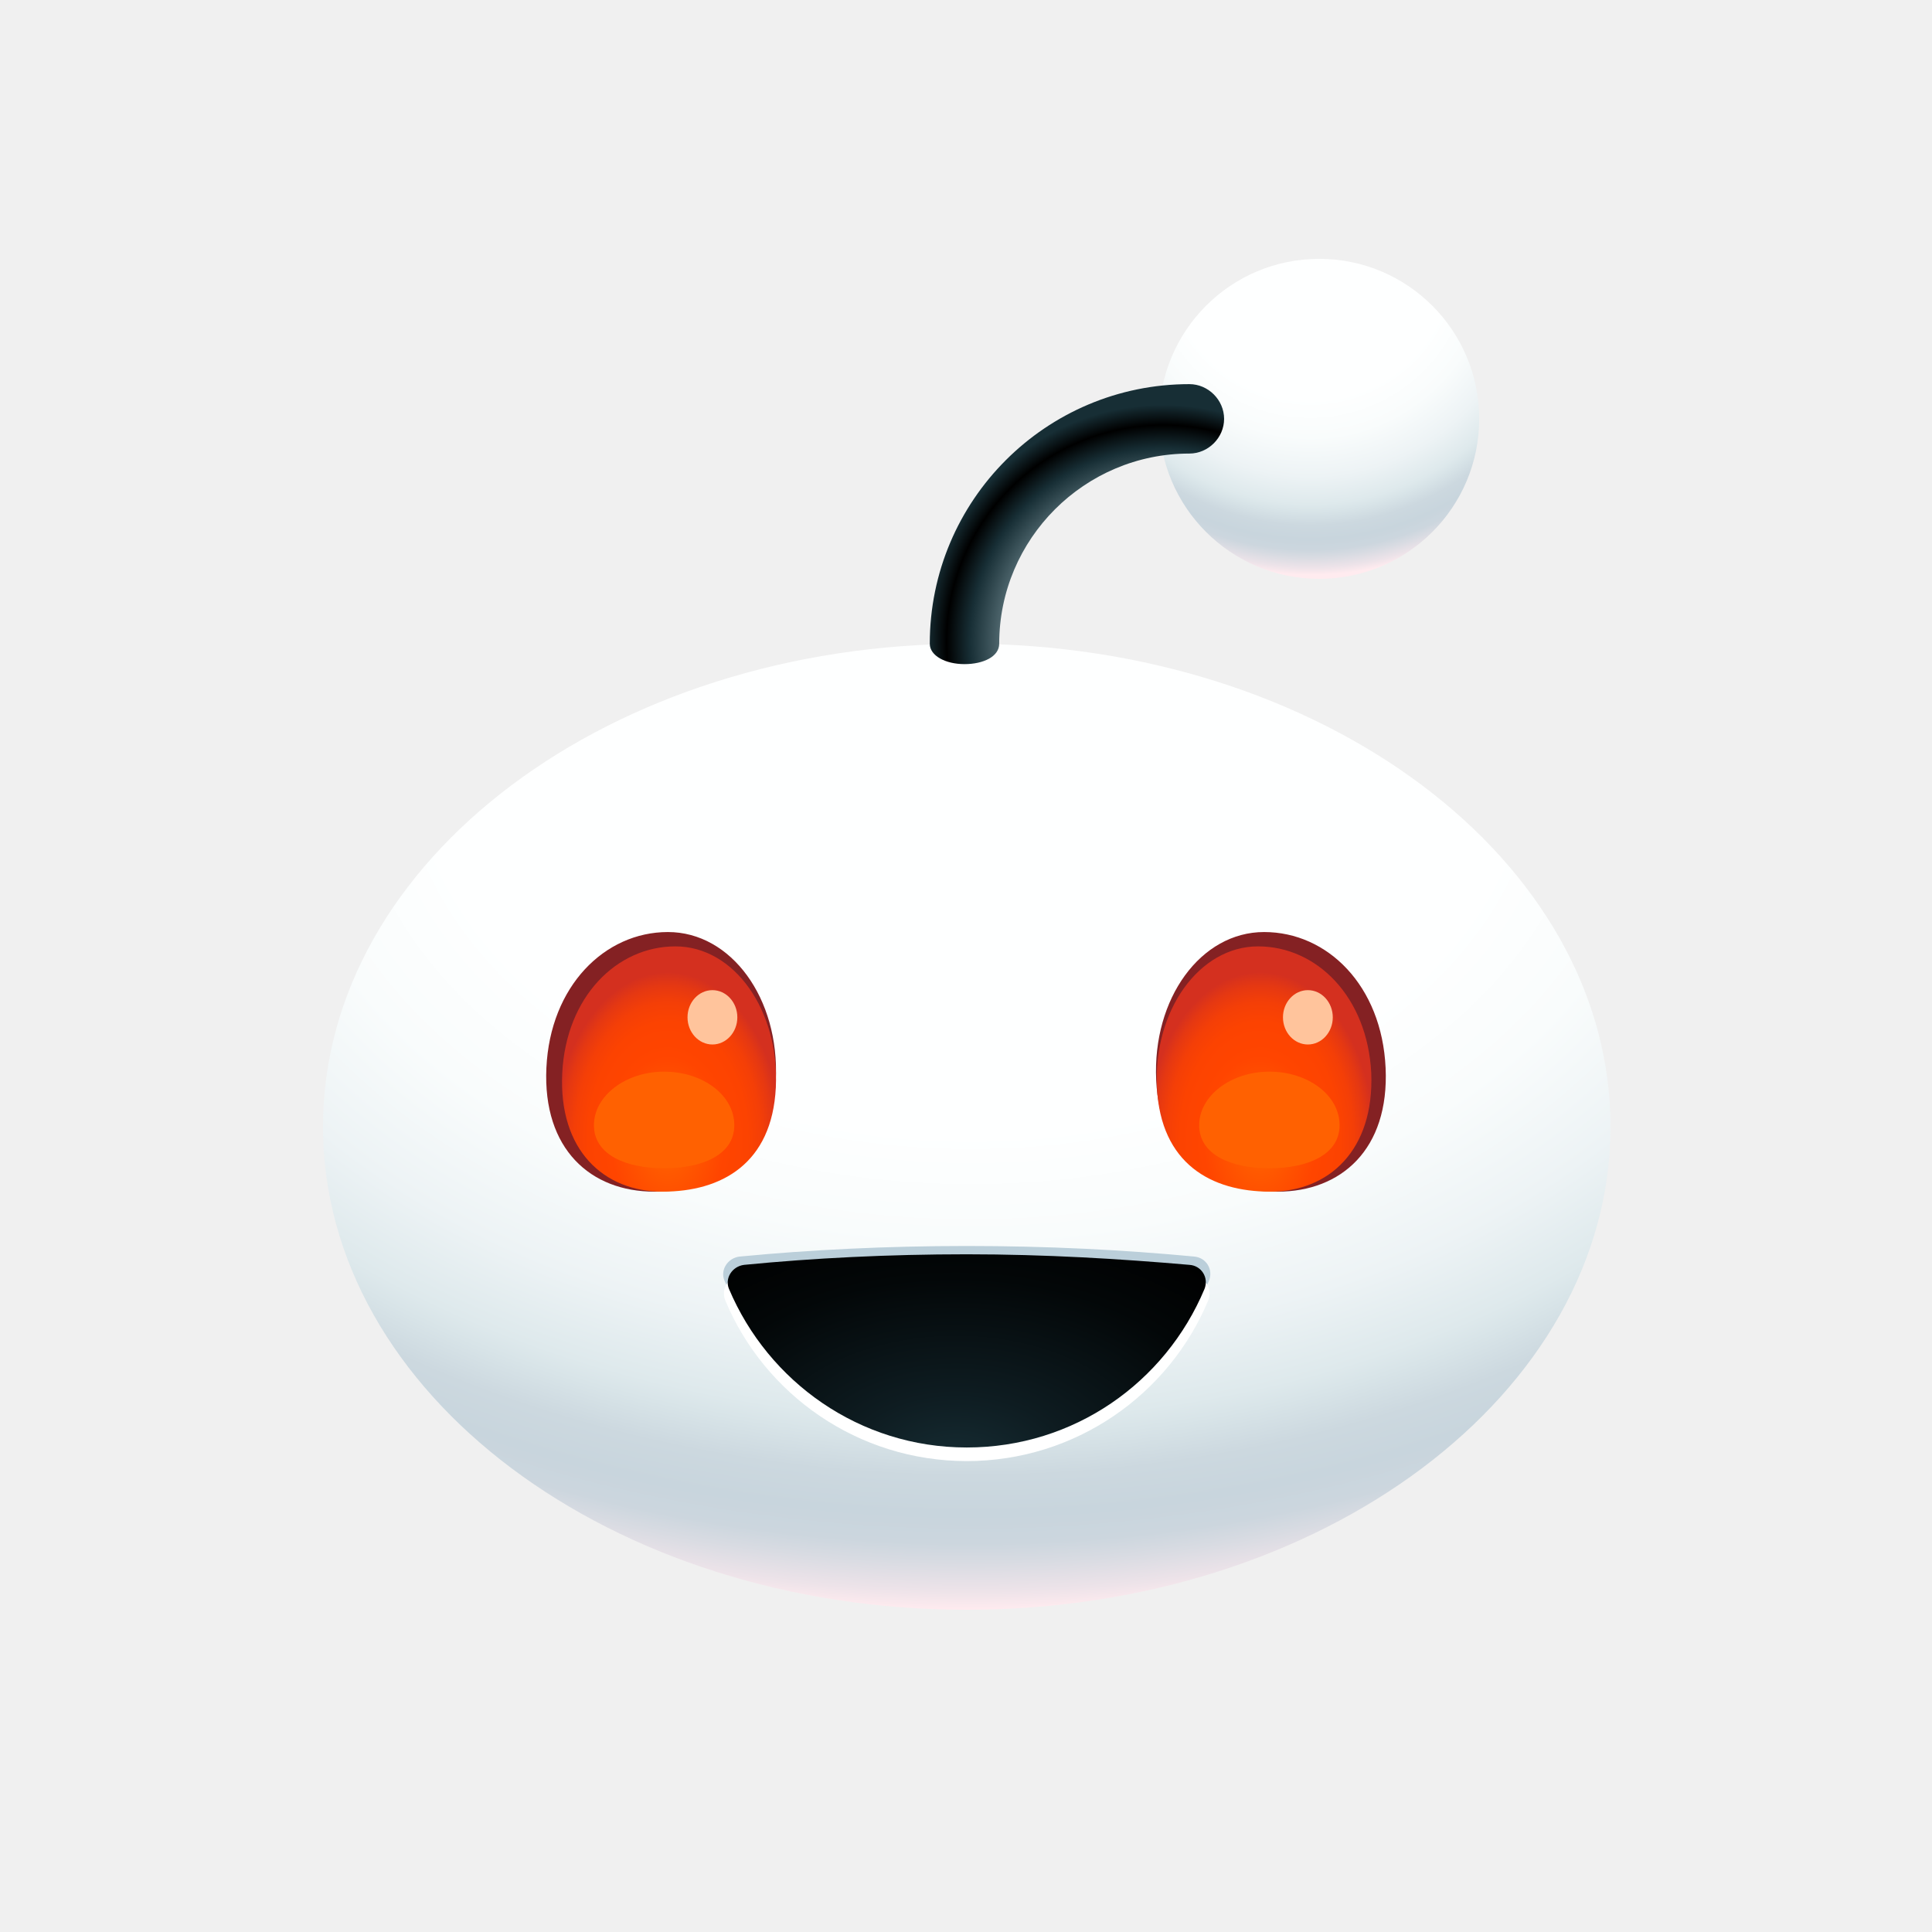
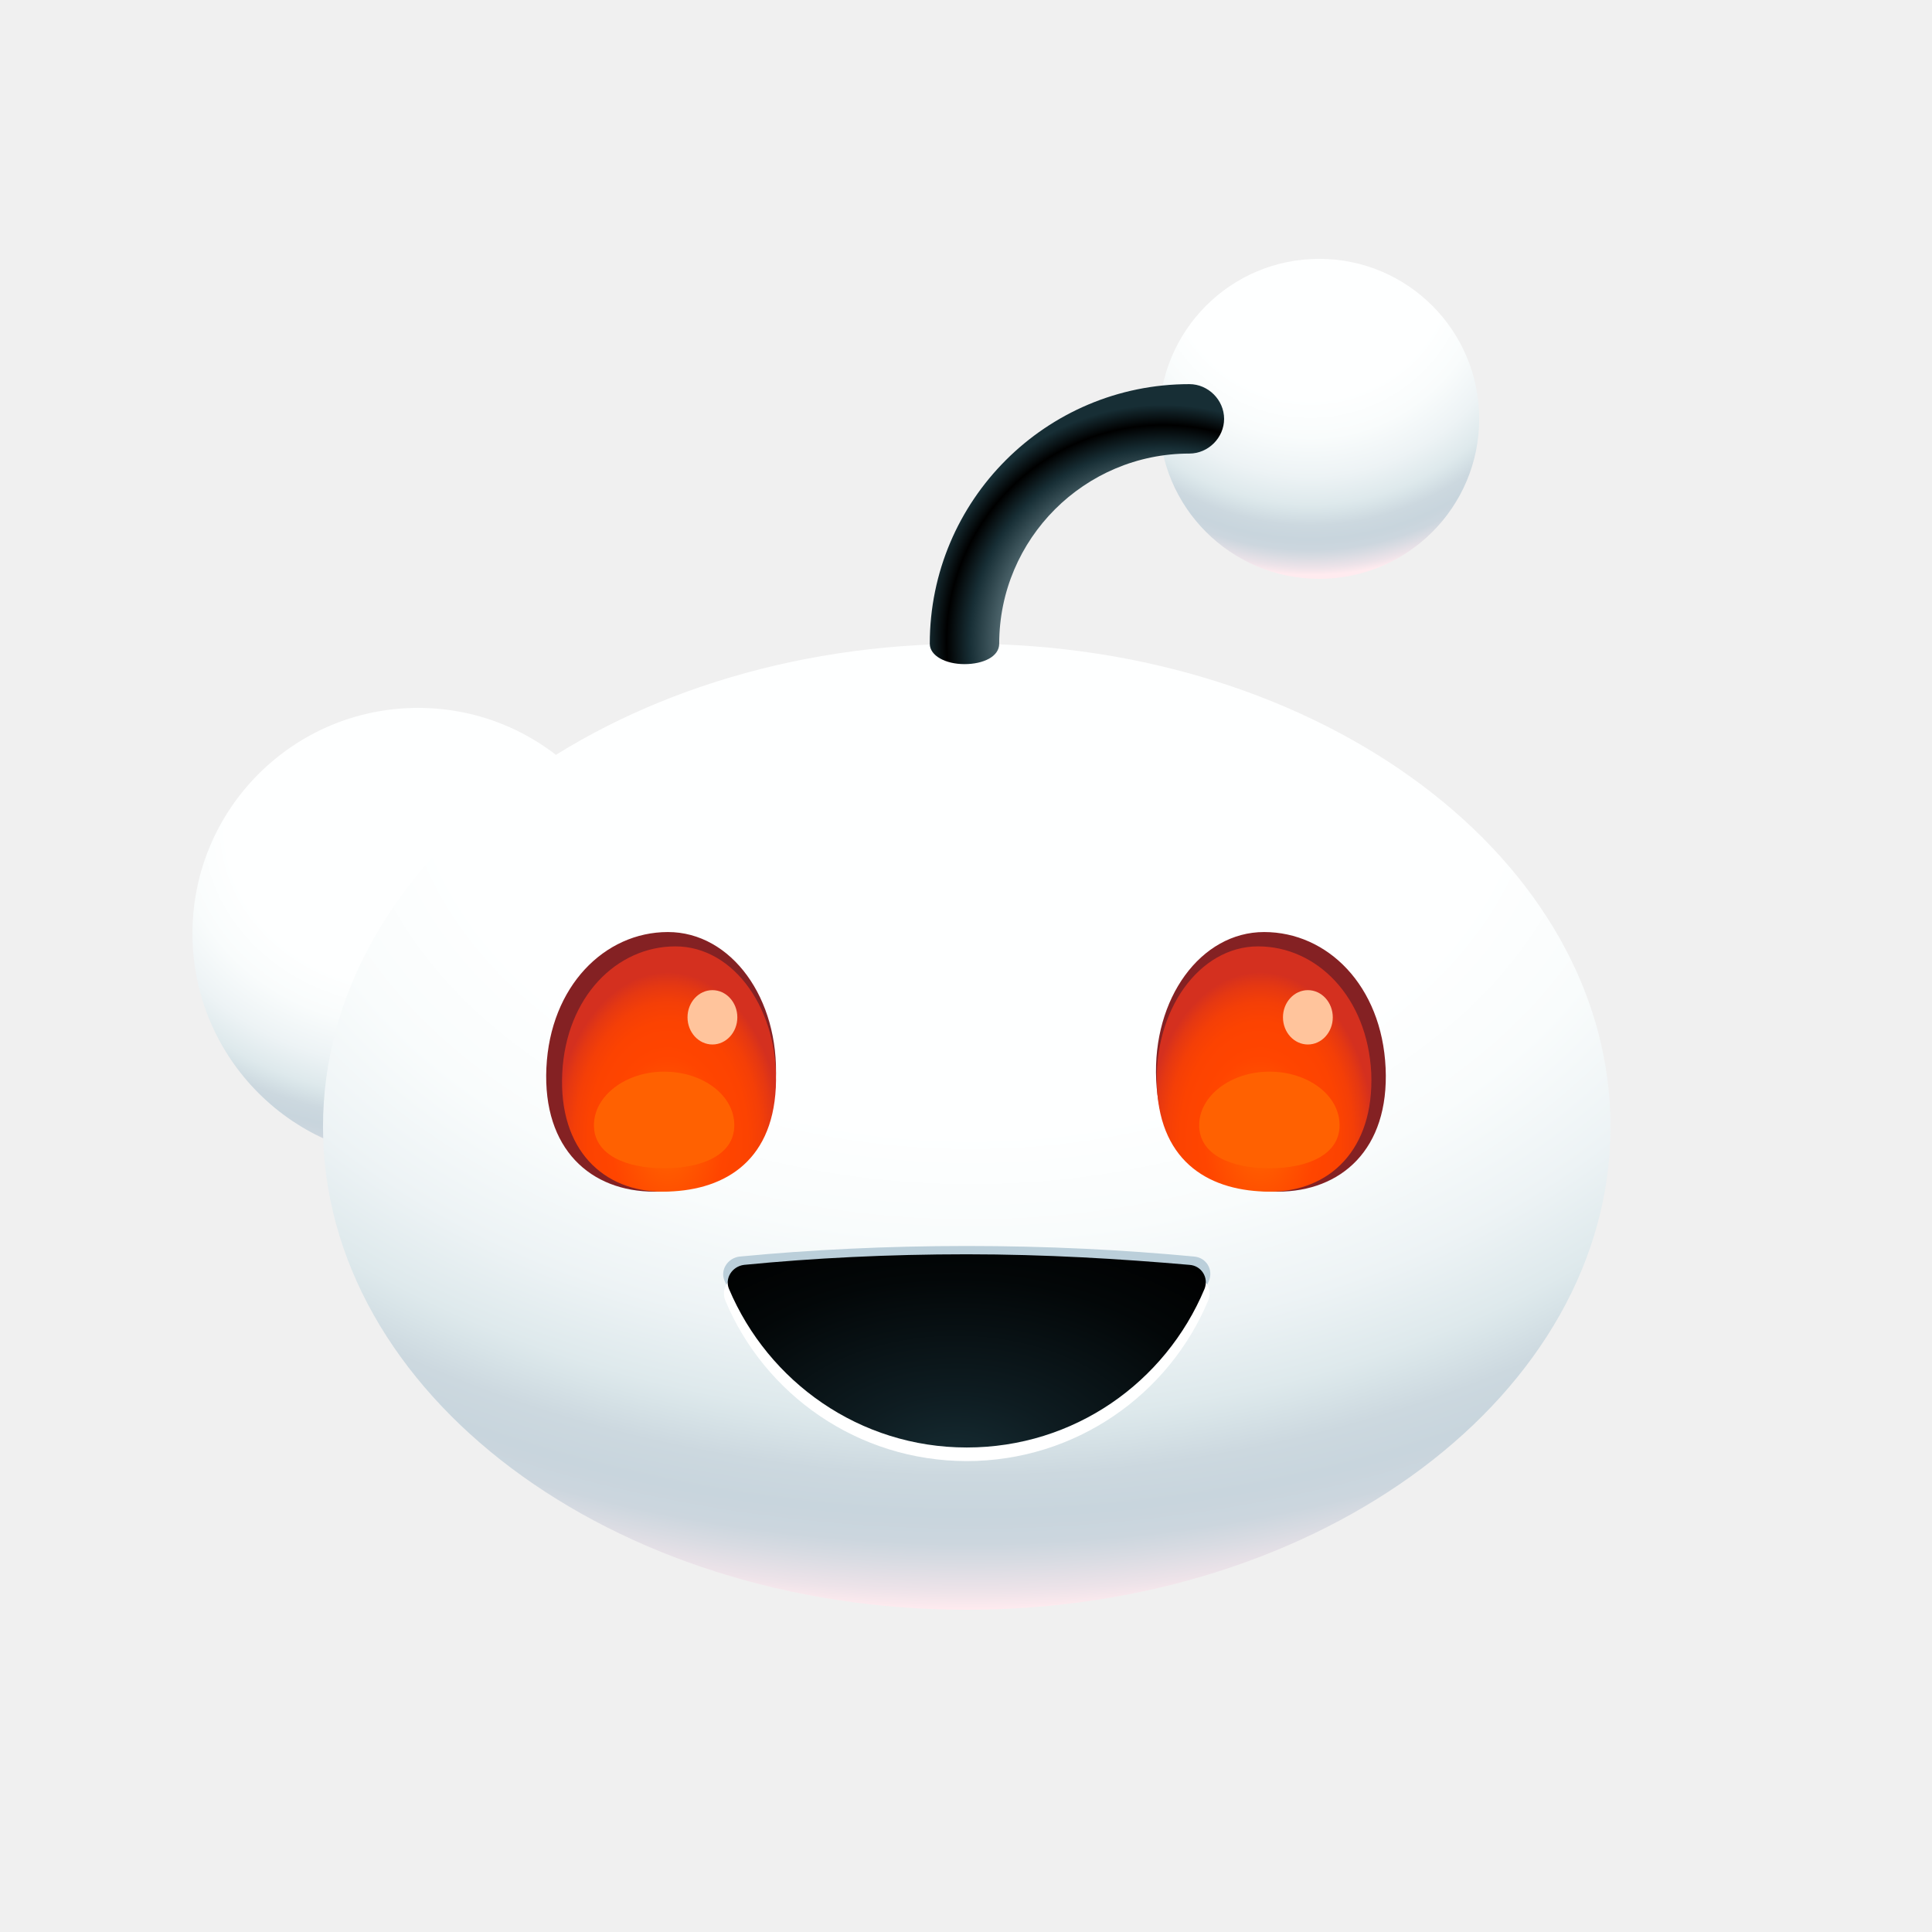
<svg xmlns="http://www.w3.org/2000/svg" version="1.1" id="Layer_1" x="0px" y="0px" style="enable-background:new 0 0 256 256;" xml:space="preserve">
  <style type="text/css">
	.st0{fill:transparent;}
	.st1{fill:url(#SVGID_1_);}
	.st2{fill:url(#SVGID_00000013908006376191914000000018041811050594707607_);}
	.st3{fill:url(#SVGID_00000133493207398182652650000017855257762878651312_);}
	.st4{fill:#842123;}
	.st5{fill:url(#SVGID_00000101807035155851592380000010496770738989587596_);}
	.st6{fill:url(#SVGID_00000012461830951679732980000001669343200432020118_);}
	.st7{fill:#BBCFDA;}
	.st8{fill:#FFFFFF;}
	.st9{fill:url(#SVGID_00000160913107209576497320000002449645359131766668_);}
	.st10{fill:url(#SVGID_00000023252739715609586110000012921048439638719124_);}
	.st11{fill:url(#SVGID_00000158736771071928287240000003061846039748867207_);}
	.st12{fill:#FF6101;}
	.st13{fill:#FFC49C;}
</style>
  <rect class="st0" width="256" height="256" />
  <g>
+     <radialGradient id="SVGID_00000034073163968956867740000008452879218124006305_" cx="1089.389" cy="1.811" r="127.45" fx="1089.389" fy="-7.319" gradientTransform="matrix(0.47 0 0 -0.41 -457.82 108.3)" gradientUnits="userSpaceOnUse">
+       <stop offset="0" style="stop-color:#FEFFFF" />
+       <stop offset="0.4" style="stop-color:#FEFFFF" />
+       <stop offset="0.51" style="stop-color:#F9FCFC" />
+       <stop offset="0.62" style="stop-color:#EDF3F5" />
+       <stop offset="0.7" style="stop-color:#DEE9EC" />
+       <stop offset="0.72" style="stop-color:#D8E4E8" />
+       <stop offset="0.76" style="stop-color:#CCD8DF" />
+       <stop offset="0.8" style="stop-color:#C8D5DD" />
+       <stop offset="0.83" style="stop-color:#CCD6DE" />
+       <stop offset="0.85" style="stop-color:#D8DBE2" />
+       <stop offset="0.88" style="stop-color:#EDE3E9" />
+       <stop offset="0.9" style="stop-color:#FFEBEF" />
+     </radialGradient>
    <circle style="fill:url(#SVGID_00000034073163968956867740000008452879218124006305_);" cx="55.4" cy="123.7" r="29.9" />
    <radialGradient id="SVGID_00000120517025620417944270000013944930190746270629_" cx="1247.805" cy="-224.685" r="384.44" gradientTransform="matrix(0.47 0 0 -0.33 -457.82 25.03)" gradientUnits="userSpaceOnUse">
      <stop offset="0" style="stop-color:#FEFFFF" />
      <stop offset="0.4" style="stop-color:#FEFFFF" />
      <stop offset="0.51" style="stop-color:#F9FCFC" />
      <stop offset="0.62" style="stop-color:#EDF3F5" />
      <stop offset="0.7" style="stop-color:#DEE9EC" />
      <stop offset="0.72" style="stop-color:#D8E4E8" />
      <stop offset="0.76" style="stop-color:#CCD8DF" />
      <stop offset="0.8" style="stop-color:#C8D5DD" />
      <stop offset="0.83" style="stop-color:#CCD6DE" />
      <stop offset="0.85" style="stop-color:#D8DBE2" />
      <stop offset="0.88" style="stop-color:#EDE3E9" />
      <stop offset="0.9" style="stop-color:#FFEBEF" />
    </radialGradient>
    <ellipse style="fill:url(#SVGID_00000120517025620417944270000013944930190746270629_);" cx="128.1" cy="149.3" rx="85.3" ry="64" />
    <path class="st4" d="M102.8,143.1c-0.5,10.8-7.7,14.8-16.1,14.8s-14.8-5.6-14.3-16.4s7.7-18,16.1-18S103.3,132.3,102.8,143.1z" />
    <path class="st4" d="M183.6,141.5c0.5,10.8-5.9,16.4-14.3,16.4s-15.6-3.9-16.1-14.8c-0.5-10.8,5.9-19.6,14.3-19.6   S183.1,130.6,183.6,141.5L183.6,141.5z" />
    <radialGradient id="SVGID_00000061459207078496181010000007638701097681060527_" cx="-2540.135" cy="173.422" r="32.12" gradientTransform="matrix(-0.47 0 0 0.69 -1026.88 31.31)" gradientUnits="userSpaceOnUse">
      <stop offset="0" style="stop-color:#FF6600" />
      <stop offset="0.5" style="stop-color:#FF4500" />
      <stop offset="0.7" style="stop-color:#FC4301" />
      <stop offset="0.82" style="stop-color:#F43F07" />
      <stop offset="0.92" style="stop-color:#E53812" />
      <stop offset="1" style="stop-color:#D4301F" />
    </radialGradient>
    <path style="fill:url(#SVGID_00000061459207078496181010000007638701097681060527_);" d="M153.3,144.1c0.5,10.1,7.2,13.8,15,13.8   s13.8-5.5,13.4-15.7c-0.5-10.1-7.2-16.8-15-16.8S152.8,133.9,153.3,144.1z" />
    <radialGradient id="SVGID_00000171689499686163893410000005350462902406775484_" cx="1162.355" cy="173.422" r="32.12" gradientTransform="matrix(0.47 0 0 0.69 -457.82 31.31)" gradientUnits="userSpaceOnUse">
      <stop offset="0" style="stop-color:#FF6600" />
      <stop offset="0.5" style="stop-color:#FF4500" />
      <stop offset="0.7" style="stop-color:#FC4301" />
      <stop offset="0.82" style="stop-color:#F43F07" />
      <stop offset="0.92" style="stop-color:#E53812" />
      <stop offset="1" style="stop-color:#D4301F" />
    </radialGradient>
    <path style="fill:url(#SVGID_00000171689499686163893410000005350462902406775484_);" d="M102.8,144.1c-0.5,10.1-7.2,13.8-15,13.8   s-13.8-5.5-13.3-15.7c0.5-10.1,7.2-16.8,15-16.8S103.3,133.9,102.8,144.1z" />
    <path class="st12" d="M97.3,149.1c0,3.9-4.2,5.7-9.3,5.7s-9.3-1.8-9.3-5.7s4.2-7.1,9.3-7.1S97.3,145.1,97.3,149.1z" />
    <path class="st12" d="M177.5,149.1c0,3.9-4.2,5.7-9.3,5.7s-9.3-1.8-9.3-5.7s4.2-7.1,9.3-7.1S177.5,145.1,177.5,149.1z" />
    <ellipse class="st13" cx="94.4" cy="134.8" rx="3.3" ry="3.6" />
    <ellipse class="st13" cx="173.3" cy="134.8" rx="3.3" ry="3.6" />
    <path class="st7" d="M128.1,165.1c-10.6,0-20.7,0.5-30.1,1.4c-1.6,0.2-2.6,1.8-2,3.2c5.2,12.3,17.6,21,32.1,21s26.8-8.6,32.1-21   c0.6-1.5-0.4-3.1-2-3.2C148.8,165.6,138.7,165.1,128.1,165.1z" />
    <path class="st8" d="M128.1,167.5c-10.6,0-20.7,0.5-30,1.5c-1.6,0.2-2.6,1.8-2,3.3c5.2,12.5,17.6,21.3,32,21.3s26.8-8.8,32-21.3   c0.6-1.5-0.4-3.1-2-3.3C148.7,168,138.6,167.5,128.1,167.5L128.1,167.5z" />
    <radialGradient id="SVGID_00000111162758833404389820000010694057165658696362_" cx="1243.585" cy="-508.476" r="113.26" gradientTransform="matrix(0.47 0 0 -0.31 -457.82 37.28)" gradientUnits="userSpaceOnUse">
      <stop offset="0" style="stop-color:#172E35" />
      <stop offset="0.29" style="stop-color:#0E1C21" />
      <stop offset="0.73" style="stop-color:#030708" />
      <stop offset="1" style="stop-color:#000000" />
    </radialGradient>
    <path style="fill:url(#SVGID_00000111162758833404389820000010694057165658696362_);" d="M128.1,166.2c-10.4,0-20.3,0.5-29.5,1.4   c-1.6,0.2-2.6,1.8-2,3.2c5.2,12.3,17.3,21,31.5,21s26.3-8.6,31.5-21c0.6-1.5-0.4-3.1-2-3.2C148.4,166.8,138.5,166.2,128.1,166.2z" />
    <radialGradient id="SVGID_00000115506751441978176340000013677520462892572331_" cx="1343.475" cy="277.902" r="99.42" gradientTransform="matrix(0.47 0 0 -0.47 -457.82 164.72)" gradientUnits="userSpaceOnUse">
      <stop offset="0" style="stop-color:#FEFFFF" />
      <stop offset="0.4" style="stop-color:#FEFFFF" />
      <stop offset="0.51" style="stop-color:#F9FCFC" />
      <stop offset="0.62" style="stop-color:#EDF3F5" />
      <stop offset="0.7" style="stop-color:#DEE9EC" />
      <stop offset="0.72" style="stop-color:#D8E4E8" />
      <stop offset="0.76" style="stop-color:#CCD8DF" />
      <stop offset="0.8" style="stop-color:#C8D5DD" />
      <stop offset="0.83" style="stop-color:#CCD6DE" />
      <stop offset="0.85" style="stop-color:#D8DBE2" />
      <stop offset="0.88" style="stop-color:#EDE3E9" />
      <stop offset="0.9" style="stop-color:#FFEBEF" />
    </radialGradient>
    <circle style="fill:url(#SVGID_00000115506751441978176340000013677520462892572331_);" cx="174.8" cy="55.5" r="21.2" />
    <radialGradient id="SVGID_00000067943941069120041560000016533010558350408839_" cx="1302.035" cy="177.562" r="81.49" gradientTransform="matrix(0.47 0 0 -0.47 -457.82 168.5)" gradientUnits="userSpaceOnUse">
      <stop offset="0.48" style="stop-color:#7A9299" />
      <stop offset="0.67" style="stop-color:#172E35" />
      <stop offset="0.75" style="stop-color:#000000" />
      <stop offset="0.82" style="stop-color:#172E35" />
    </radialGradient>
    <path style="fill:url(#SVGID_00000067943941069120041560000016533010558350408839_);" d="M127.8,88c-2.5,0-4.6-1.1-4.6-2.7   c0-19,15.4-34.4,34.4-34.4c2.5,0,4.6,2.1,4.6,4.6s-2.1,4.6-4.6,4.6c-13.9,0-25.2,11.3-25.2,25.2C132.4,87,130.3,88,127.8,88z" />
  </g>
</svg>
